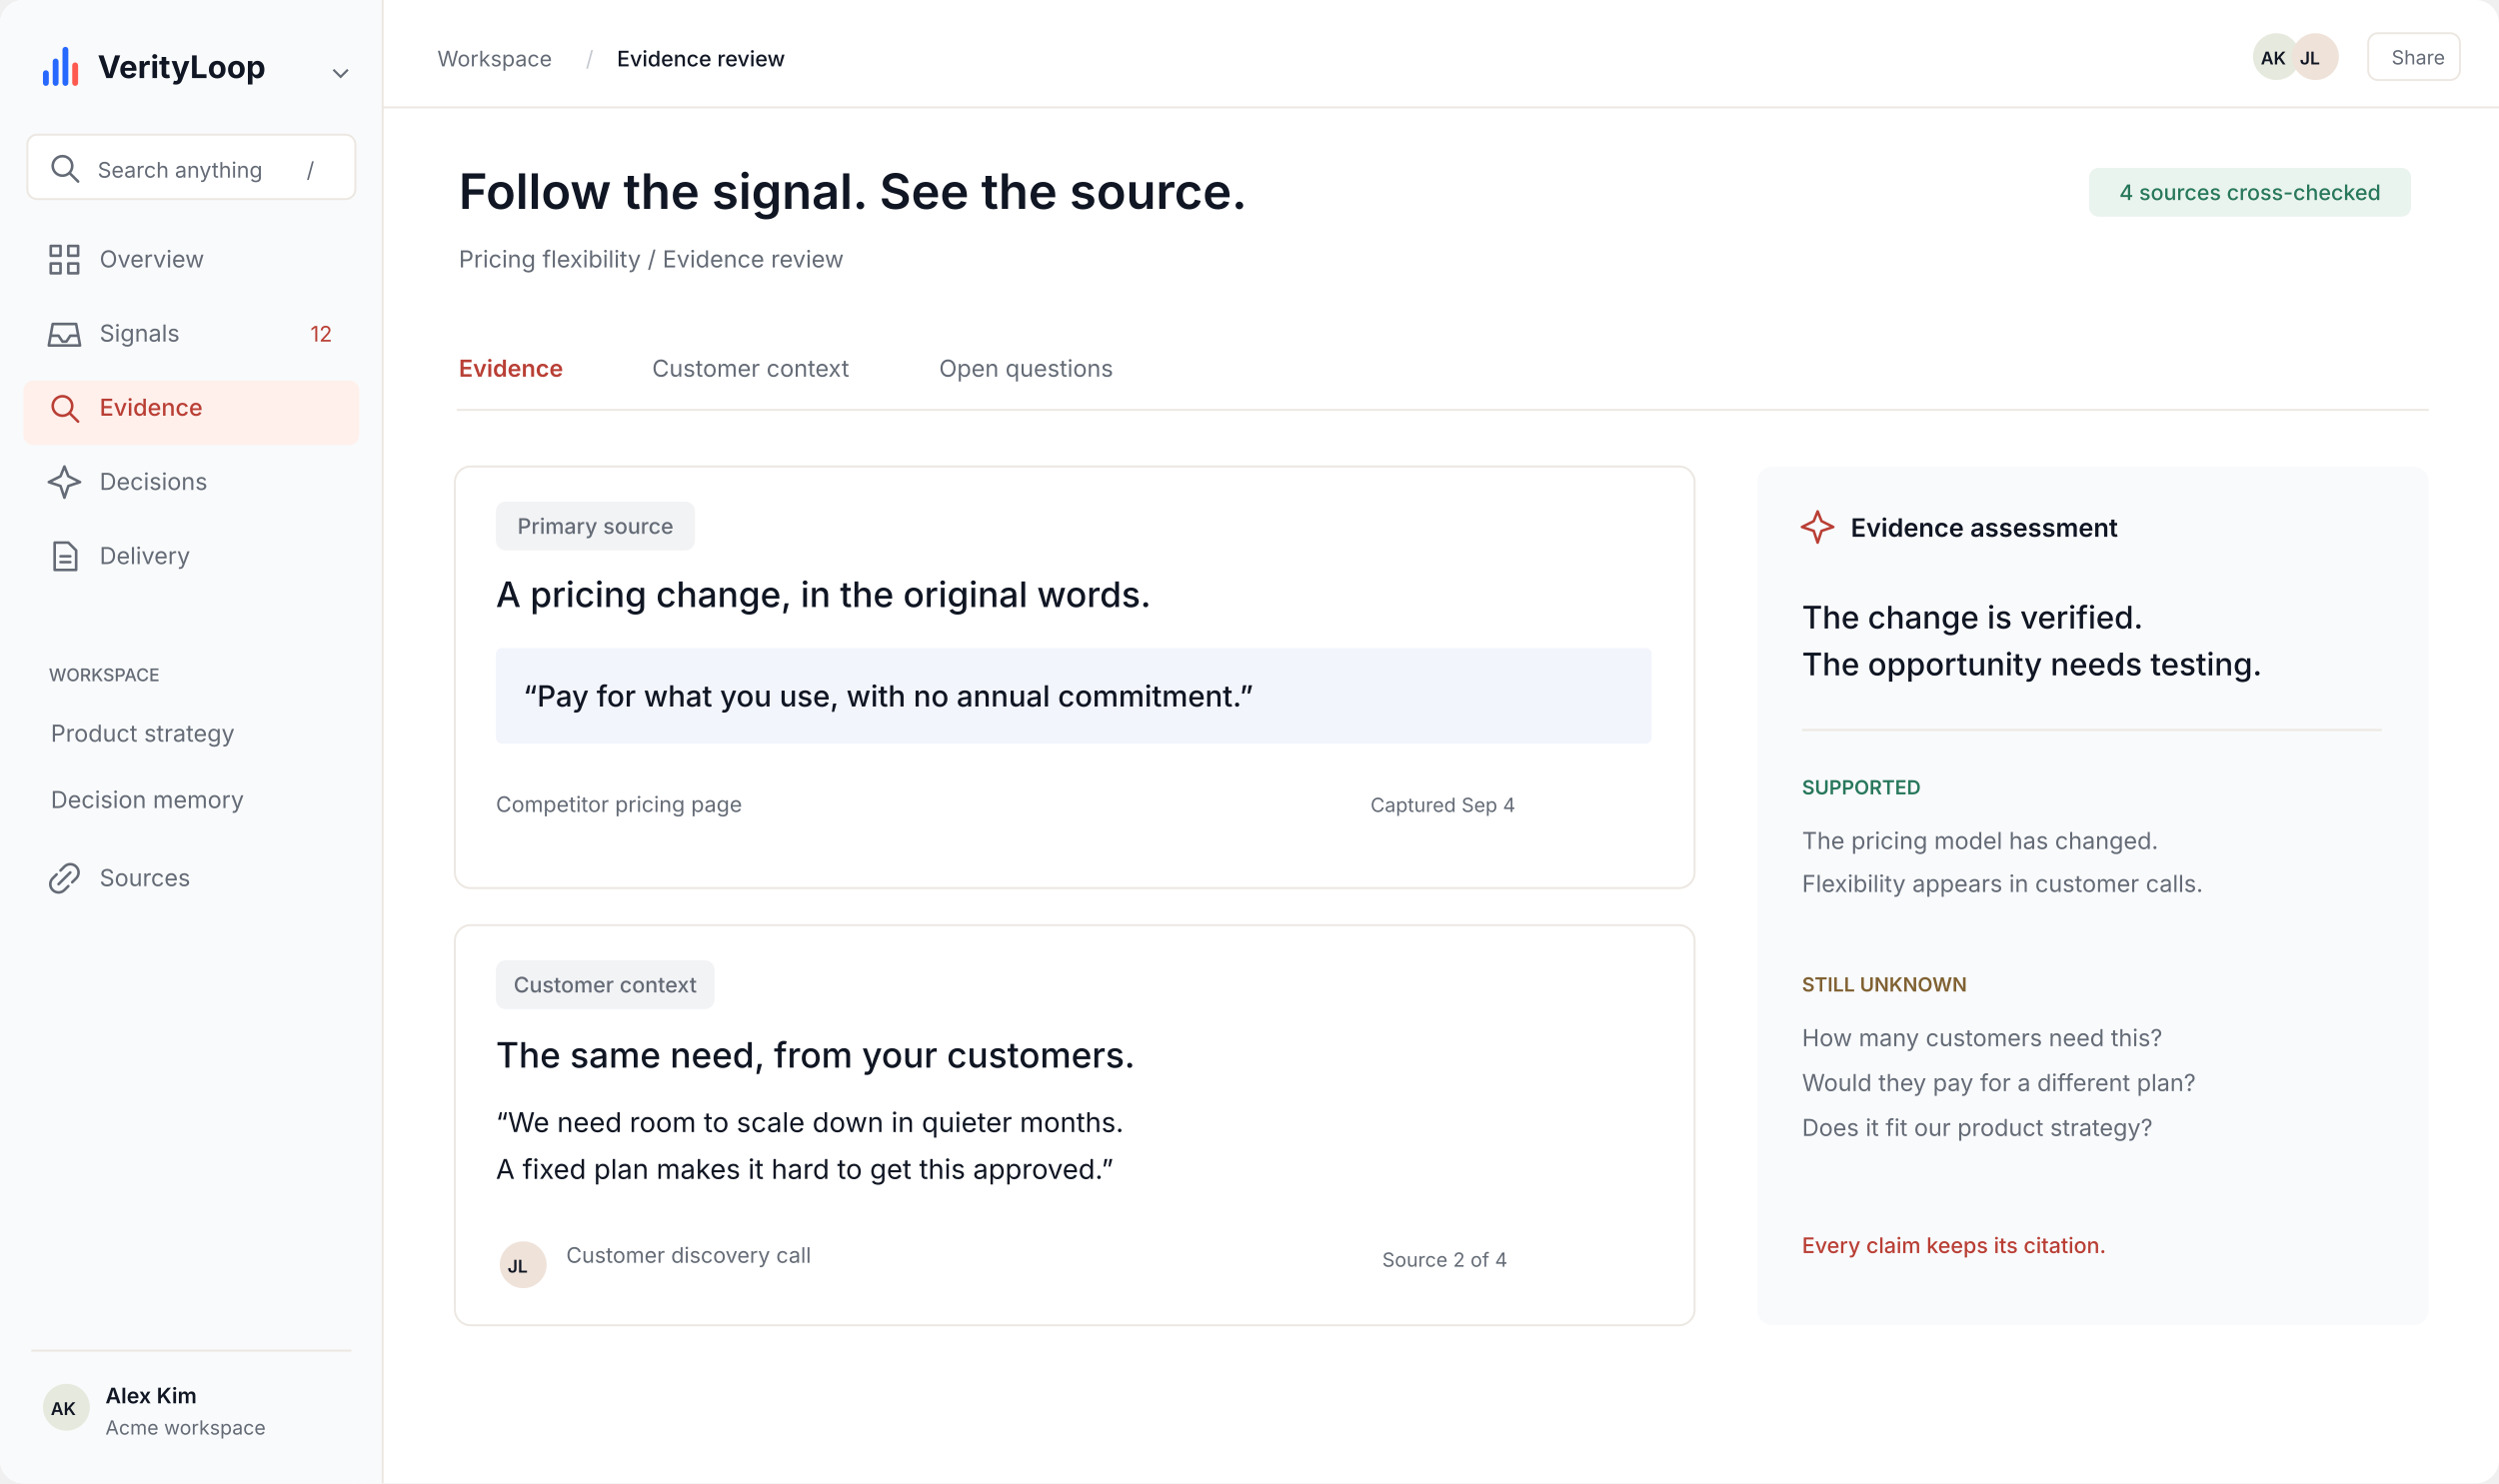
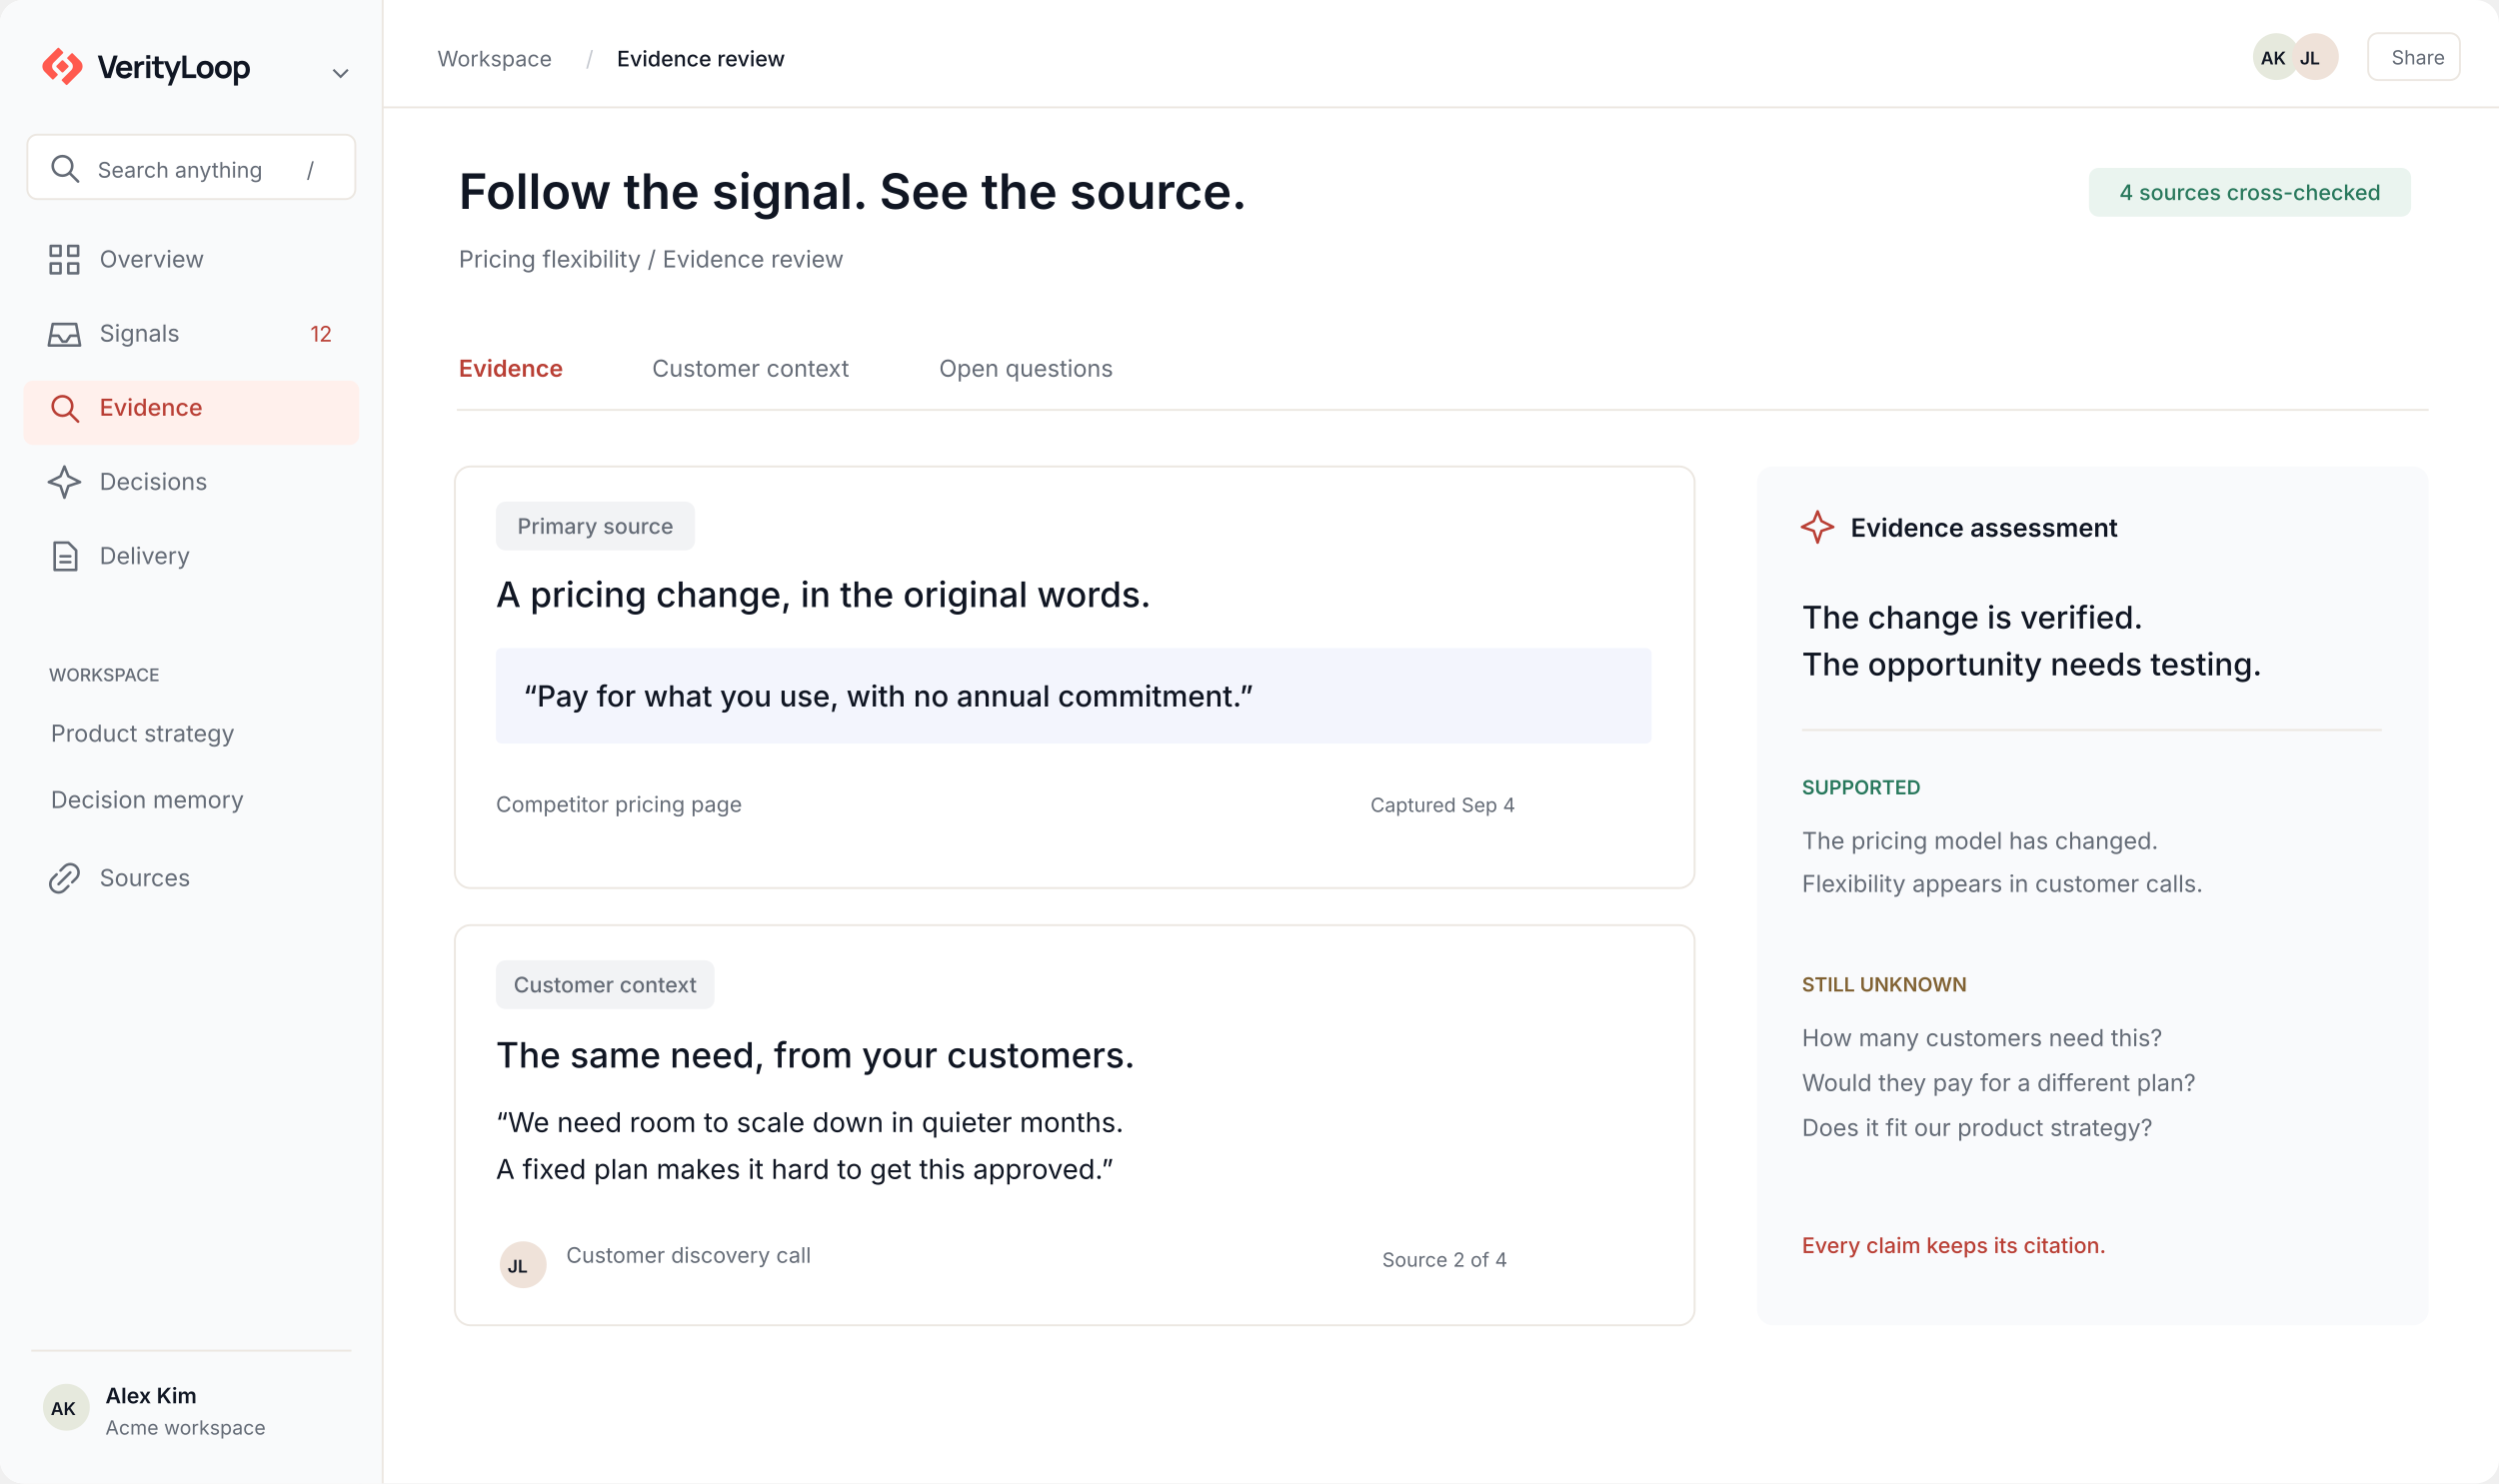
<svg xmlns="http://www.w3.org/2000/svg" width="1280" height="760" viewBox="0 0 1280 760" role="img">
  <defs>
    <clipPath id="frame">
      <rect width="1280" height="760" rx="12" />
    </clipPath>
  </defs>
  <g clip-path="url(#frame)" font-family="Inter, -apple-system, BlinkMacSystemFont, Segoe UI, sans-serif">
    <rect x="0" y="0" width="1280" height="760" rx="12" fill="#fff" />
    <rect x="0" y="0" width="196" height="760" rx="12" fill="#f9fafb" />
    <rect x="185" y="0" width="11" height="760" rx="0" fill="#f9fafb" />
    <path d="M196 0L196 760" stroke="#ece7e1" />
-     <rect x="22" y="36" width="3" height="8" rx="1.5" fill="#2768ff" />
-     <rect x="27" y="30" width="3" height="14" rx="1.5" fill="#2768ff" />
-     <rect x="32" y="24" width="3" height="20" rx="1.5" fill="#2768ff" />
-     <rect x="37" y="32" width="3" height="12" rx="1.5" fill="#ff5a4f" />
-     <text x="50" y="40" fill="#101623" font-size="16" font-weight="650">VerityLoop</text>
+     <g transform="translate(32 34) scale(0.12) rotate(-45)" fill="#ff5a4f">
+       <path d="M 41 -70 H -38 A 32 32 0 0 0 -70 -38 V 8 Q -70 12 -66 12 H -42 Q -38 12 -38 8 V -15 A 23 23 0 0 1 -15 -38 H 41 Q 45 -38 45 -42 V -66 Q 45 -70 41 -70 Z" />
+       <path d="M 41 -70 H -38 A 32 32 0 0 0 -70 -38 V 8 Q -70 12 -66 12 H -42 Q -38 12 -38 8 V -15 A 23 23 0 0 1 -15 -38 H 41 Q 45 -38 45 -42 V -66 Q 45 -70 41 -70 Z" transform="rotate(180)" />
+       <rect x="-20" y="-20" width="40" height="40" rx="5" />
+     </g>
+     <g aria-label="VerityLoop" transform="translate(50 40) scale(0.008 -0.008)" fill="#101623">
+       <path transform="translate(0 0)" d="M457 0L10 1440L274 1440L644 245L1020 1440L1284 1440L837 0Z" />
+       <path transform="translate(1093.667 0)" d="M636 -30Q471 -30 346 41.5Q221 113 150.5 238.5Q80 364 80 527Q80 704 149 835Q218 966 340 1038Q462 1110 622 1110Q790 1110 908.5 1031Q1027 952 1084 808Q1141 664 1126 468L872 468L872 562Q871 733 814.5 810Q758 887 633 887Q489 887 420.5 799Q352 711 352 540Q352 382 420.5 296Q489 210 622 210Q706 210 767 247.5Q828 285 860 355L1115 280Q1054 133 923.5 51.5Q793 -30 636 -30ZM272 468L272 661L1001 661L1001 468Z" />
+       <path transform="translate(2223.833 0)" d="M140 0L140 1080L367 1080L367 817L341 851Q361 906 395.5 951Q430 996 479 1026Q518 1051 565 1065.5Q612 1080 662 1083.5Q712 1087 761 1080L761 841Q714 855 653.5 850Q593 845 543 819Q495 794 462.5 755Q430 716 414 664.5Q398 613 398 550L398 0Z" />
+       <path transform="translate(2955 0)" d="M160 1237L160 1468L416 1468L416 1237ZM160 0L160 1080L416 1080L416 0Z" />
+       <path transform="translate(3451.333 0)" d="M781 0Q671 -21 566 -18Q461 -15 378.5 20Q296 55 253 133Q214 206 212 280.5Q210 355 210 450L210 1380L466 1380L466 464Q466 401 467.5 351Q469 301 488 270Q524 212 603 206Q682 200 781 214ZM20 881L20 1080L781 1080L781 881Z" />
+       <path transform="translate(4218.5 0)" d="M280 -480L488 91L492 -77L22 1080L288 1080L613 243L549 243L868 1080L1125 1080L519 -480Z" />
+       <path transform="translate(5267.833 0)" d="M160 0L160 1440L416 1440L416 240L1044 240L1044 0Z" />
+       <path transform="translate(6262.167 0)" d="M622 -30Q459 -30 337 43Q215 116 147.5 244.5Q80 373 80 540Q80 709 149 837.5Q218 966 340 1038Q462 1110 622 1110Q785 1110 907 1037Q1029 964 1097 835.5Q1165 707 1165 540Q1165 372 1096.5 243.5Q1028 115 905.5 42.5Q783 -30 622 -30ZM622 210Q759 210 826.5 302.5Q894 395 894 540Q894 691 825.5 780.5Q757 870 622 870Q529 870 469 828.5Q409 787 380.5 712.5Q352 638 352 540Q352 389 420.5 299.5Q489 210 622 210Z" />
+       <path transform="translate(7427.333 0)" d="M622 -30Q459 -30 337 43Q215 116 147.5 244.5Q80 373 80 540Q80 709 149 837.5Q218 966 340 1038Q462 1110 622 1110Q785 1110 907 1037Q1029 964 1097 835.5Q1165 707 1165 540Q1165 372 1096.5 243.5Q1028 115 905.5 42.5Q783 -30 622 -30ZM622 210Q759 210 826.5 302.5Q894 395 894 540Q894 691 825.5 780.5Q757 870 622 870Q529 870 469 828.5Q409 787 380.5 712.5Q352 638 352 540Q352 389 420.5 299.5Q489 210 622 210Z" />
+       <path transform="translate(8592.5 0)" d="M664 -30Q505 -30 397.5 45Q290 120 236 249Q182 378 182 540Q182 702 235.5 831Q289 960 394 1035Q499 1110 653 1110Q807 1110 921 1036Q1035 962 1097.5 833.5Q1160 705 1160 540Q1160 378 1098 249Q1036 120 925 45Q814 -30 664 -30ZM138 -480L138 1080L365 1080L365 331L396 331L396 -480ZM624 199Q715 199 773.5 244.5Q832 290 860.5 367.5Q889 445 889 540Q889 634 859.5 711.5Q830 789 769.5 835Q709 881 615 881Q526 881 471 838.5Q416 796 390.5 719Q365 642 365 540Q365 439 390.5 362Q416 285 473 242Q530 199 624 199Z" />
+     </g>
    <text x="169" y="40" fill="#646b76" font-size="14" font-weight="400">⌄</text>
    <rect x="14" y="69" width="168" height="33" rx="5" fill="#fff" stroke="#ece7e1" />
    <g transform="translate(25 78)" fill="none" stroke="#646b76" stroke-width="1.35" stroke-linecap="round" stroke-linejoin="round">
      <path d="M11 11l4 4 M12 7a5 5 0 1 1-10 0a5 5 0 1 1 10 0" />
    </g>
    <text x="50" y="91" fill="#646b76" font-size="11" font-weight="400">Search anything</text>
    <text x="157" y="91" fill="#646b76" font-size="11" font-weight="400">/</text>
    <g transform="translate(25 125)" fill="none" stroke="#646b76" stroke-width="1.35" stroke-linecap="round" stroke-linejoin="round">
      <path d="M1 1h5v5H1z M10 1h5v5h-5z M1 10h5v5H1z M10 10h5v5h-5z" />
    </g>
    <text x="51" y="137" fill="#646b76" font-size="12" font-weight="400">Overview</text>
    <g transform="translate(25 163)" fill="none" stroke="#646b76" stroke-width="1.35" stroke-linecap="round" stroke-linejoin="round">
      <path d="M2 3h12l2 11H0z M1 9h4l2 3h2l2-3h4" />
    </g>
    <text x="51" y="175" fill="#646b76" font-size="12" font-weight="400">Signals</text>
    <text x="159" y="175" fill="#b93f35" font-size="11" font-weight="400">12</text>
    <rect x="12" y="195" width="172" height="33" rx="5" fill="#fff0ec" />
    <g transform="translate(25 201)" fill="none" stroke="#b93f35" stroke-width="1.35" stroke-linecap="round" stroke-linejoin="round">
      <path d="M11 11l4 4 M12 7a5 5 0 1 1-10 0a5 5 0 1 1 10 0" />
    </g>
    <text x="51" y="213" fill="#b93f35" font-size="12" font-weight="550">Evidence</text>
    <g transform="translate(25 239)" fill="none" stroke="#646b76" stroke-width="1.35" stroke-linecap="round" stroke-linejoin="round">
      <path d="M8 0l2 5 6 3-6 2-2 6-2-6-6-2 6-3z" />
    </g>
    <text x="51" y="251" fill="#646b76" font-size="12" font-weight="400">Decisions</text>
    <g transform="translate(25 277)" fill="none" stroke="#646b76" stroke-width="1.35" stroke-linecap="round" stroke-linejoin="round">
      <path d="M3 1h7l4 4v10H3z M6 8h5 M6 11h5" />
    </g>
    <text x="51" y="289" fill="#646b76" font-size="12" font-weight="400">Delivery</text>
    <text x="25" y="349" fill="#646b76" font-size="9" font-weight="550">WORKSPACE</text>
    <text x="26" y="380" fill="#646b76" font-size="12" font-weight="400">Product strategy</text>
    <text x="26" y="414" fill="#646b76" font-size="12" font-weight="400">Decision memory</text>
    <g transform="translate(25 442)" fill="none" stroke="#646b76" stroke-width="1.35" stroke-linecap="round" stroke-linejoin="round">
      <path d="M6 4l2-2a4 4 0 0 1 6 6l-2 2 M10 12l-2 2a4 4 0 0 1-6-6l2-2 M5 11l6-6" />
    </g>
    <text x="51" y="454" fill="#646b76" font-size="12" font-weight="400">Sources</text>
    <path d="M16 692H180" stroke="#ece7e1" />
    <circle cx="34" cy="721" r="12" fill="#e6e9dd" />
    <text x="26" y="725" fill="#101623" font-size="9" font-weight="600">AK</text>
    <text x="54" y="719" fill="#101623" font-size="11" font-weight="600">Alex Kim</text>
    <text x="54" y="735" fill="#646b76" font-size="10" font-weight="400">Acme workspace</text>
    <text x="224" y="34" fill="#646b76" font-size="11" font-weight="400">Workspace</text>
    <text x="300" y="34" fill="#c4c8cf" font-size="11" font-weight="400">/</text>
    <text x="316" y="34" fill="#101623" font-size="11" font-weight="500">Evidence review</text>
    <path d="M196 55H1280" stroke="#ece7e1" />
    <circle cx="1166" cy="29" r="12" fill="#e6e9dd" />
    <text x="1158" y="33" fill="#101623" font-size="9" font-weight="600">AK</text>
    <circle cx="1186" cy="29" r="12" fill="#efe2d9" />
    <text x="1178" y="33" fill="#101623" font-size="9" font-weight="600">JL</text>
    <rect x="1213" y="17" width="47" height="24" rx="5" fill="#fff" stroke="#ece7e1" />
    <text x="1225" y="33" fill="#646b76" font-size="10" font-weight="400">Share</text>
    <text x="235" y="107" fill="#101623" font-size="25" font-weight="600">Follow the signal. See the source.</text>
    <text x="235" y="137" fill="#646b76" font-size="12" font-weight="400">Pricing flexibility  /  Evidence review</text>
    <rect x="1070" y="86" width="165" height="25" rx="5" fill="#eaf4ef" />
    <text x="1152.5" y="98.5" fill="#28785c" font-size="11" font-weight="500" text-anchor="middle" dominant-baseline="central">4 sources cross-checked</text>
    <text x="235" y="193" fill="#b93f35" font-size="12" font-weight="600">Evidence</text>
    <text x="334" y="193" fill="#646b76" font-size="12" font-weight="400">Customer context</text>
    <text x="481" y="193" fill="#646b76" font-size="12" font-weight="400">Open questions</text>
    <path d="M234 210H1244" stroke="#ece7e1" />
    <rect x="233" y="239" width="635" height="216" rx="8" fill="#fff" stroke="#ece7e1" />
    <rect x="254" y="257" width="102" height="25" rx="5" fill="#f2f3f5" />
    <text x="305.0" y="269.5" fill="#646b76" font-size="11" font-weight="500" text-anchor="middle" dominant-baseline="central">Primary source</text>
    <text x="254" y="311" fill="#101623" font-size="18" font-weight="550">A pricing change, in the original words.</text>
    <rect x="254" y="332" width="592" height="49" rx="3" fill="#f3f5fd" />
    <text x="268" y="362" fill="#101623" font-size="15" font-weight="500">“Pay for what you use, with no annual commitment.”</text>
    <text x="254" y="416" fill="#646b76" font-size="11" font-weight="400">Competitor pricing page</text>
    <text x="702" y="416" fill="#646b76" font-size="10" font-weight="400">Captured Sep 4</text>
    <rect x="233" y="474" width="635" height="205" rx="8" fill="#fff" stroke="#ece7e1" />
    <rect x="254" y="492" width="112" height="25" rx="5" fill="#f2f3f5" />
    <text x="310.0" y="504.5" fill="#646b76" font-size="11" font-weight="500" text-anchor="middle" dominant-baseline="central">Customer context</text>
    <text x="254" y="547" fill="#101623" font-size="18" font-weight="550">The same need, from your customers.</text>
    <text x="254" y="580" fill="#101623" font-size="14" font-weight="400">“We need room to scale down in quieter months.</text>
    <text x="254" y="604" fill="#101623" font-size="14" font-weight="400">A fixed plan makes it hard to get this approved.”</text>
    <circle cx="268" cy="648" r="12" fill="#efe2d9" />
    <text x="260" y="652" fill="#101623" font-size="9" font-weight="600">JL</text>
    <text x="290" y="647" fill="#646b76" font-size="11" font-weight="400">Customer discovery call</text>
    <text x="708" y="649" fill="#646b76" font-size="10" font-weight="400">Source 2 of 4</text>
    <rect x="900" y="239" width="344" height="440" rx="8" fill="#f9fafc" />
    <g transform="translate(923 262)" fill="none" stroke="#b93f35" stroke-width="1.35" stroke-linecap="round" stroke-linejoin="round">
      <path d="M8 0l2 5 6 3-6 2-2 6-2-6-6-2 6-3z" />
    </g>
    <text x="948" y="275" fill="#101623" font-size="13" font-weight="600">Evidence assessment</text>
    <text x="923" y="322" fill="#101623" font-size="16" font-weight="550">The change is verified.</text>
    <text x="923" y="346" fill="#101623" font-size="16" font-weight="550">The opportunity needs testing.</text>
    <path d="M923 374H1220" stroke="#ece7e1" />
    <text x="923" y="407" fill="#28785c" font-size="10" font-weight="600">SUPPORTED</text>
    <text x="923" y="435" fill="#646b76" font-size="12" font-weight="400">The pricing model has changed.</text>
    <text x="923" y="457" fill="#646b76" font-size="12" font-weight="400">Flexibility appears in customer calls.</text>
    <text x="923" y="508" fill="#806132" font-size="10" font-weight="600">STILL UNKNOWN</text>
    <text x="923" y="536" fill="#646b76" font-size="12" font-weight="400">How many customers need this?</text>
    <text x="923" y="559" fill="#646b76" font-size="12" font-weight="400">Would they pay for a different plan?</text>
    <text x="923" y="582" fill="#646b76" font-size="12" font-weight="400">Does it fit our product strategy?</text>
    <text x="923" y="642" fill="#b93f35" font-size="11" font-weight="500">Every claim keeps its citation.</text>
  </g>
</svg>
